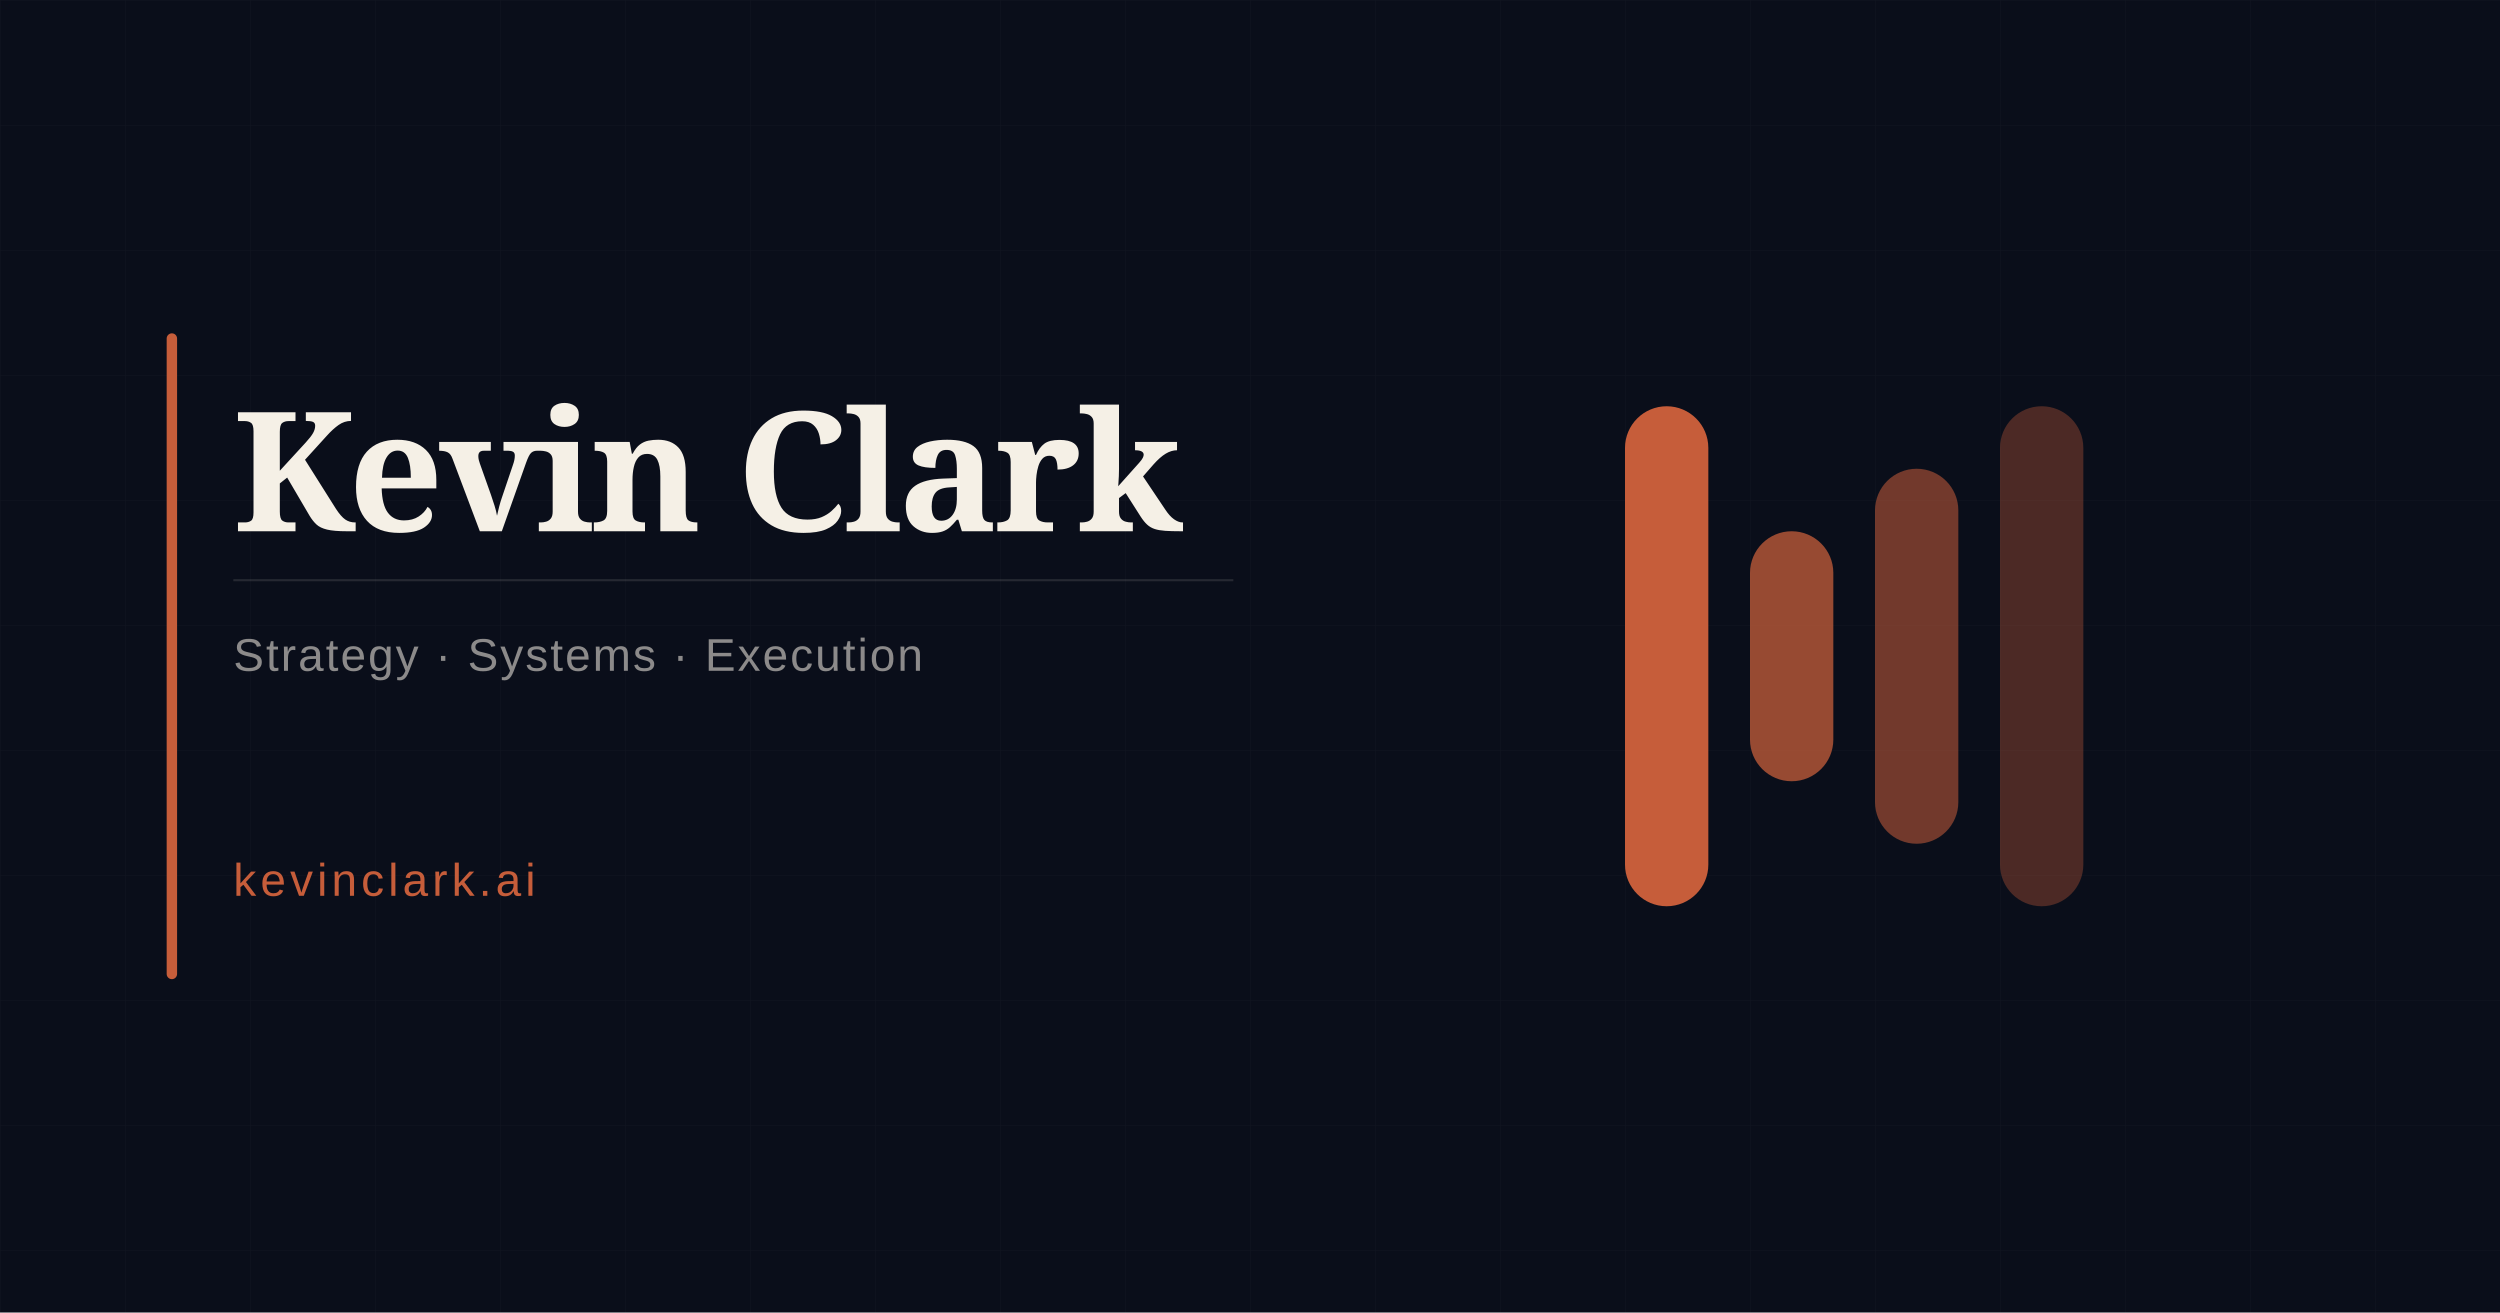
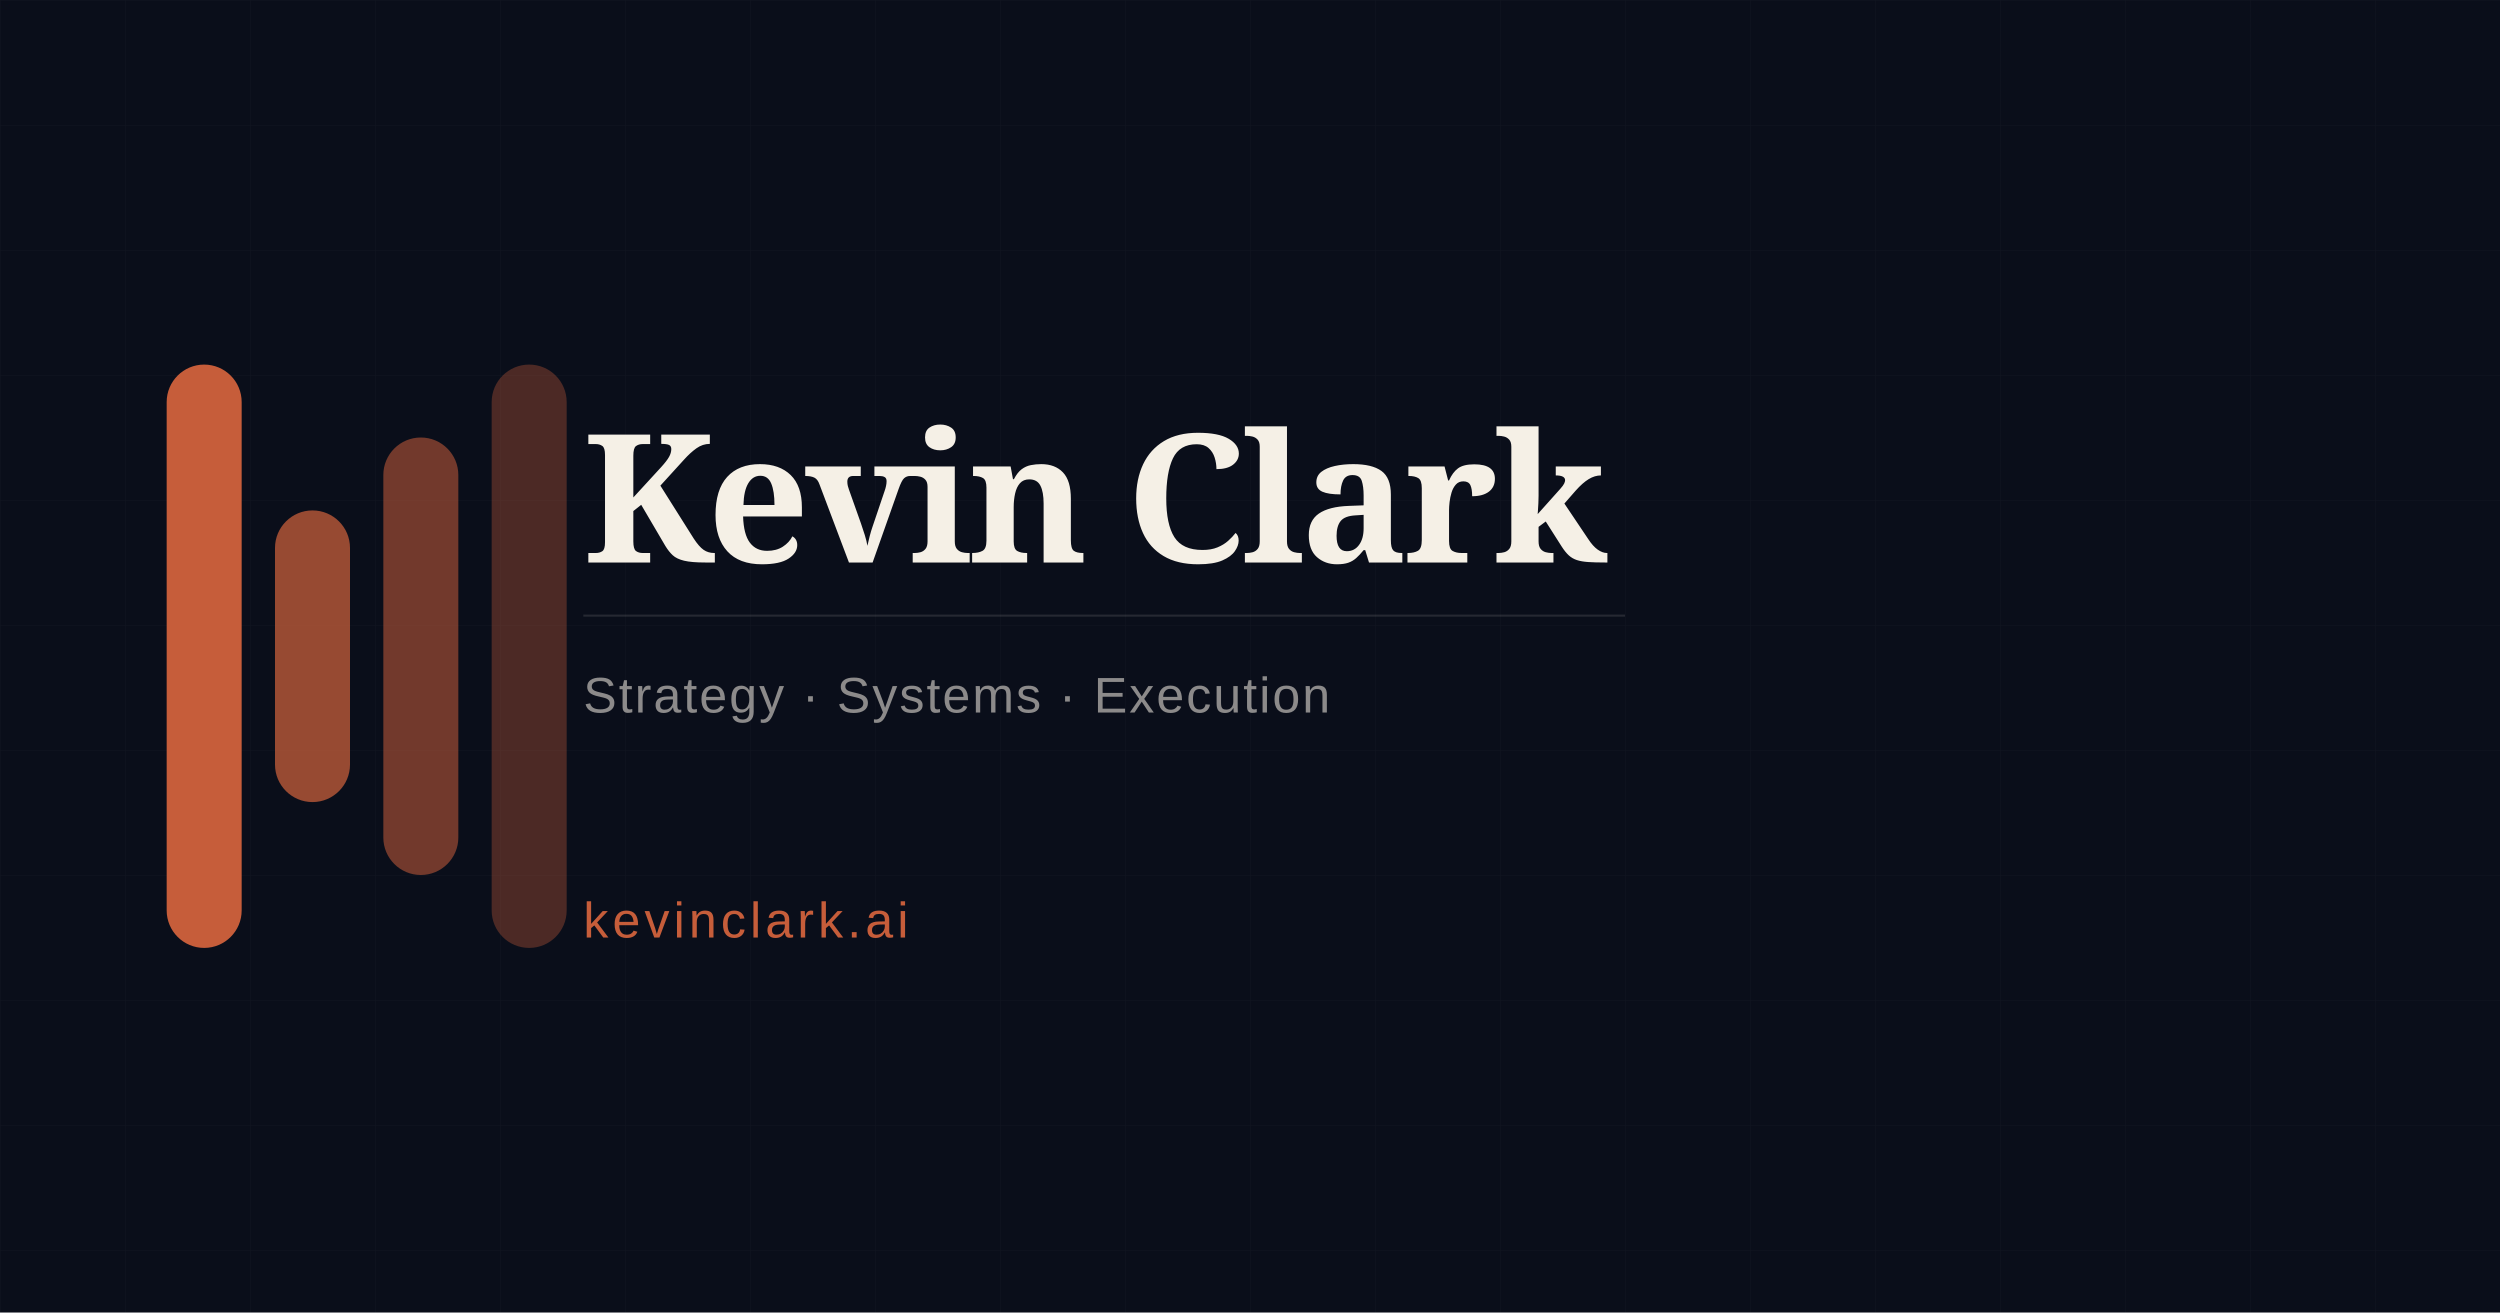
<svg xmlns="http://www.w3.org/2000/svg" width="1200" height="630" viewBox="0 0 1200 630" role="img">
  <rect width="1200" height="630" fill="#0A0E1A" />
  <defs>
    <pattern id="grid" width="60" height="60" patternUnits="userSpaceOnUse">
      <path d="M 60 0 L 0 0 0 60" fill="none" stroke="#ffffff" stroke-width="0.3" opacity="0.05" />
    </pattern>
  </defs>
  <rect width="1200" height="630" fill="url(#grid)" />
-   <rect x="80" y="160" width="5" height="310" rx="2.5" fill="#C65D3A" />
-   <text x="112" y="255" font-family="Georgia, serif" font-size="80" font-weight="700" fill="#F5F0E6" letter-spacing="-2">Kevin Clark</text>
-   <rect x="112" y="278" width="480" height="1" fill="#F5F0E6" opacity="0.12" />
-   <text x="112" y="322" font-family="Helvetica Neue, Arial, sans-serif" font-size="22" fill="#F5F0E6" opacity="0.55" letter-spacing="1">Strategy · Systems · Execution</text>
-   <text x="112" y="430" font-family="Helvetica Neue, Arial, sans-serif" font-size="22" fill="#C65D3A" letter-spacing="2">kevinclark.ai</text>
-   <g transform="translate(780, 195)">
-     <rect x="0" y="0" width="40" height="240" rx="20" fill="#C65D3A" opacity="1" />
-     <rect x="60" y="60" width="40" height="120" rx="20" fill="#C65D3A" opacity="0.75" />
-     <rect x="120" y="30" width="40" height="180" rx="20" fill="#C65D3A" opacity="0.55" />
-     <rect x="180" y="0" width="40" height="240" rx="20" fill="#C65D3A" opacity="0.35" />
+   <g transform="translate(80, 175)">
+     <rect x="0" y="0" width="36" height="280" rx="18" fill="#C65D3A" opacity="1" />
+     <rect x="52" y="70" width="36" height="140" rx="18" fill="#C65D3A" opacity="0.75" />
+     <rect x="104" y="35" width="36" height="210" rx="18" fill="#C65D3A" opacity="0.55" />
+     <rect x="156" y="0" width="36" height="280" rx="18" fill="#C65D3A" opacity="0.35" />
  </g>
+   <text x="280" y="270" font-family="Georgia, serif" font-size="86" font-weight="700" fill="#F5F0E6" letter-spacing="-2">Kevin Clark</text>
+   <rect x="280" y="295" width="500" height="1" fill="#F5F0E6" opacity="0.12" />
+   <text x="280" y="342" font-family="Helvetica Neue, Arial, sans-serif" font-size="24" fill="#F5F0E6" opacity="0.55" letter-spacing="1">Strategy · Systems · Execution</text>
+   <text x="280" y="450" font-family="Helvetica Neue, Arial, sans-serif" font-size="24" fill="#C65D3A" letter-spacing="2">kevinclark.ai</text>
</svg>
